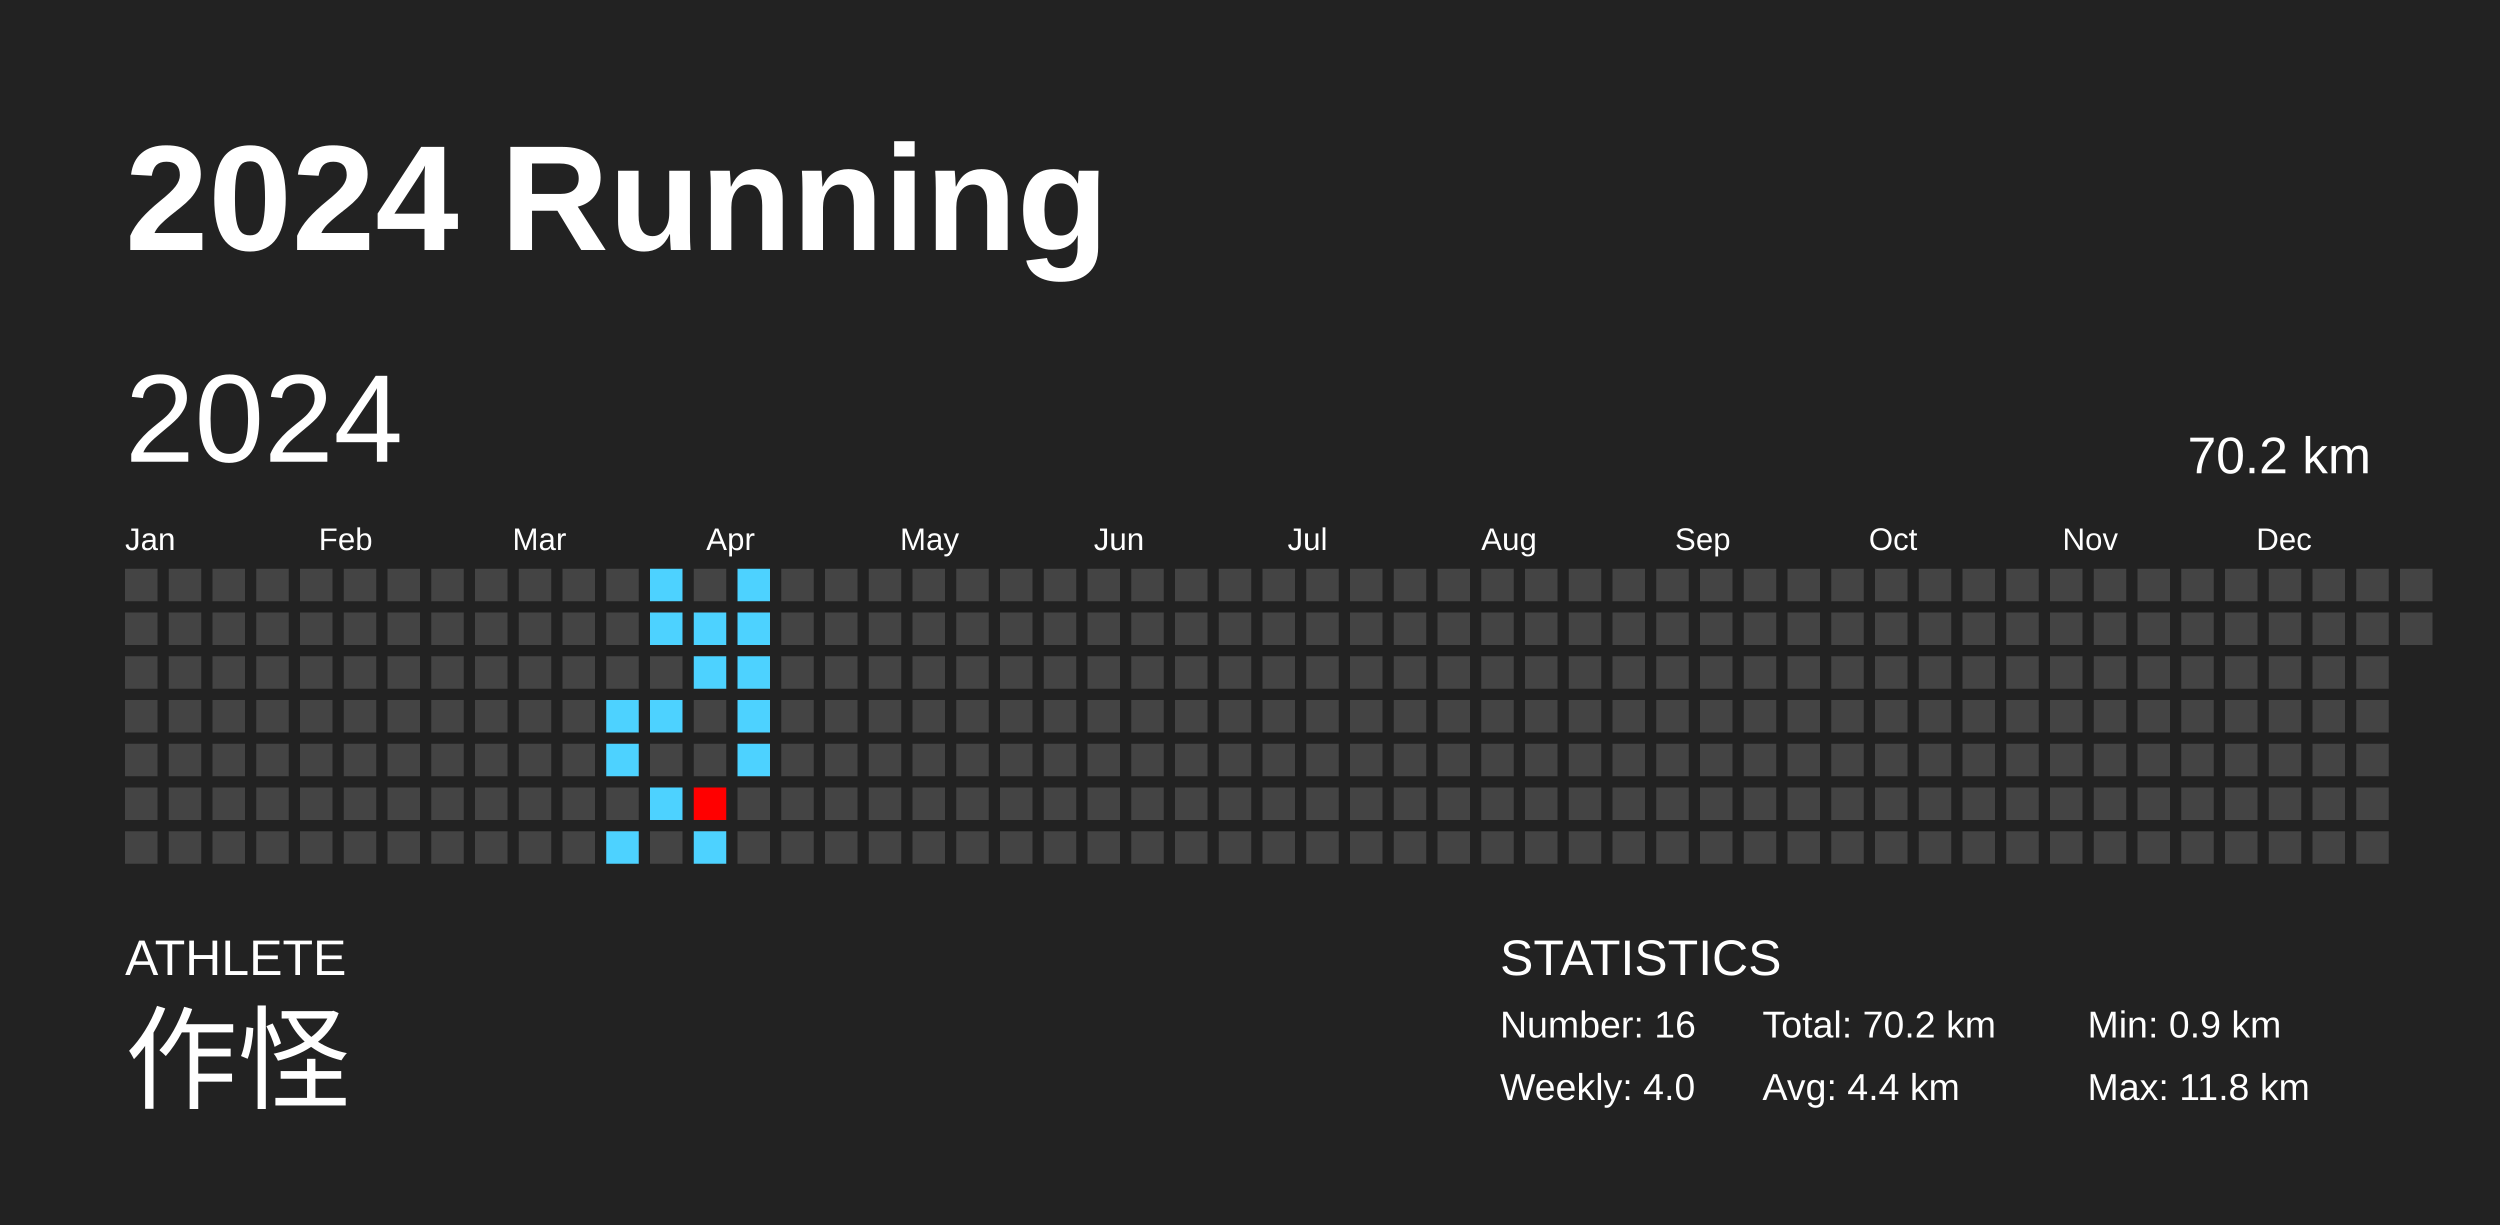
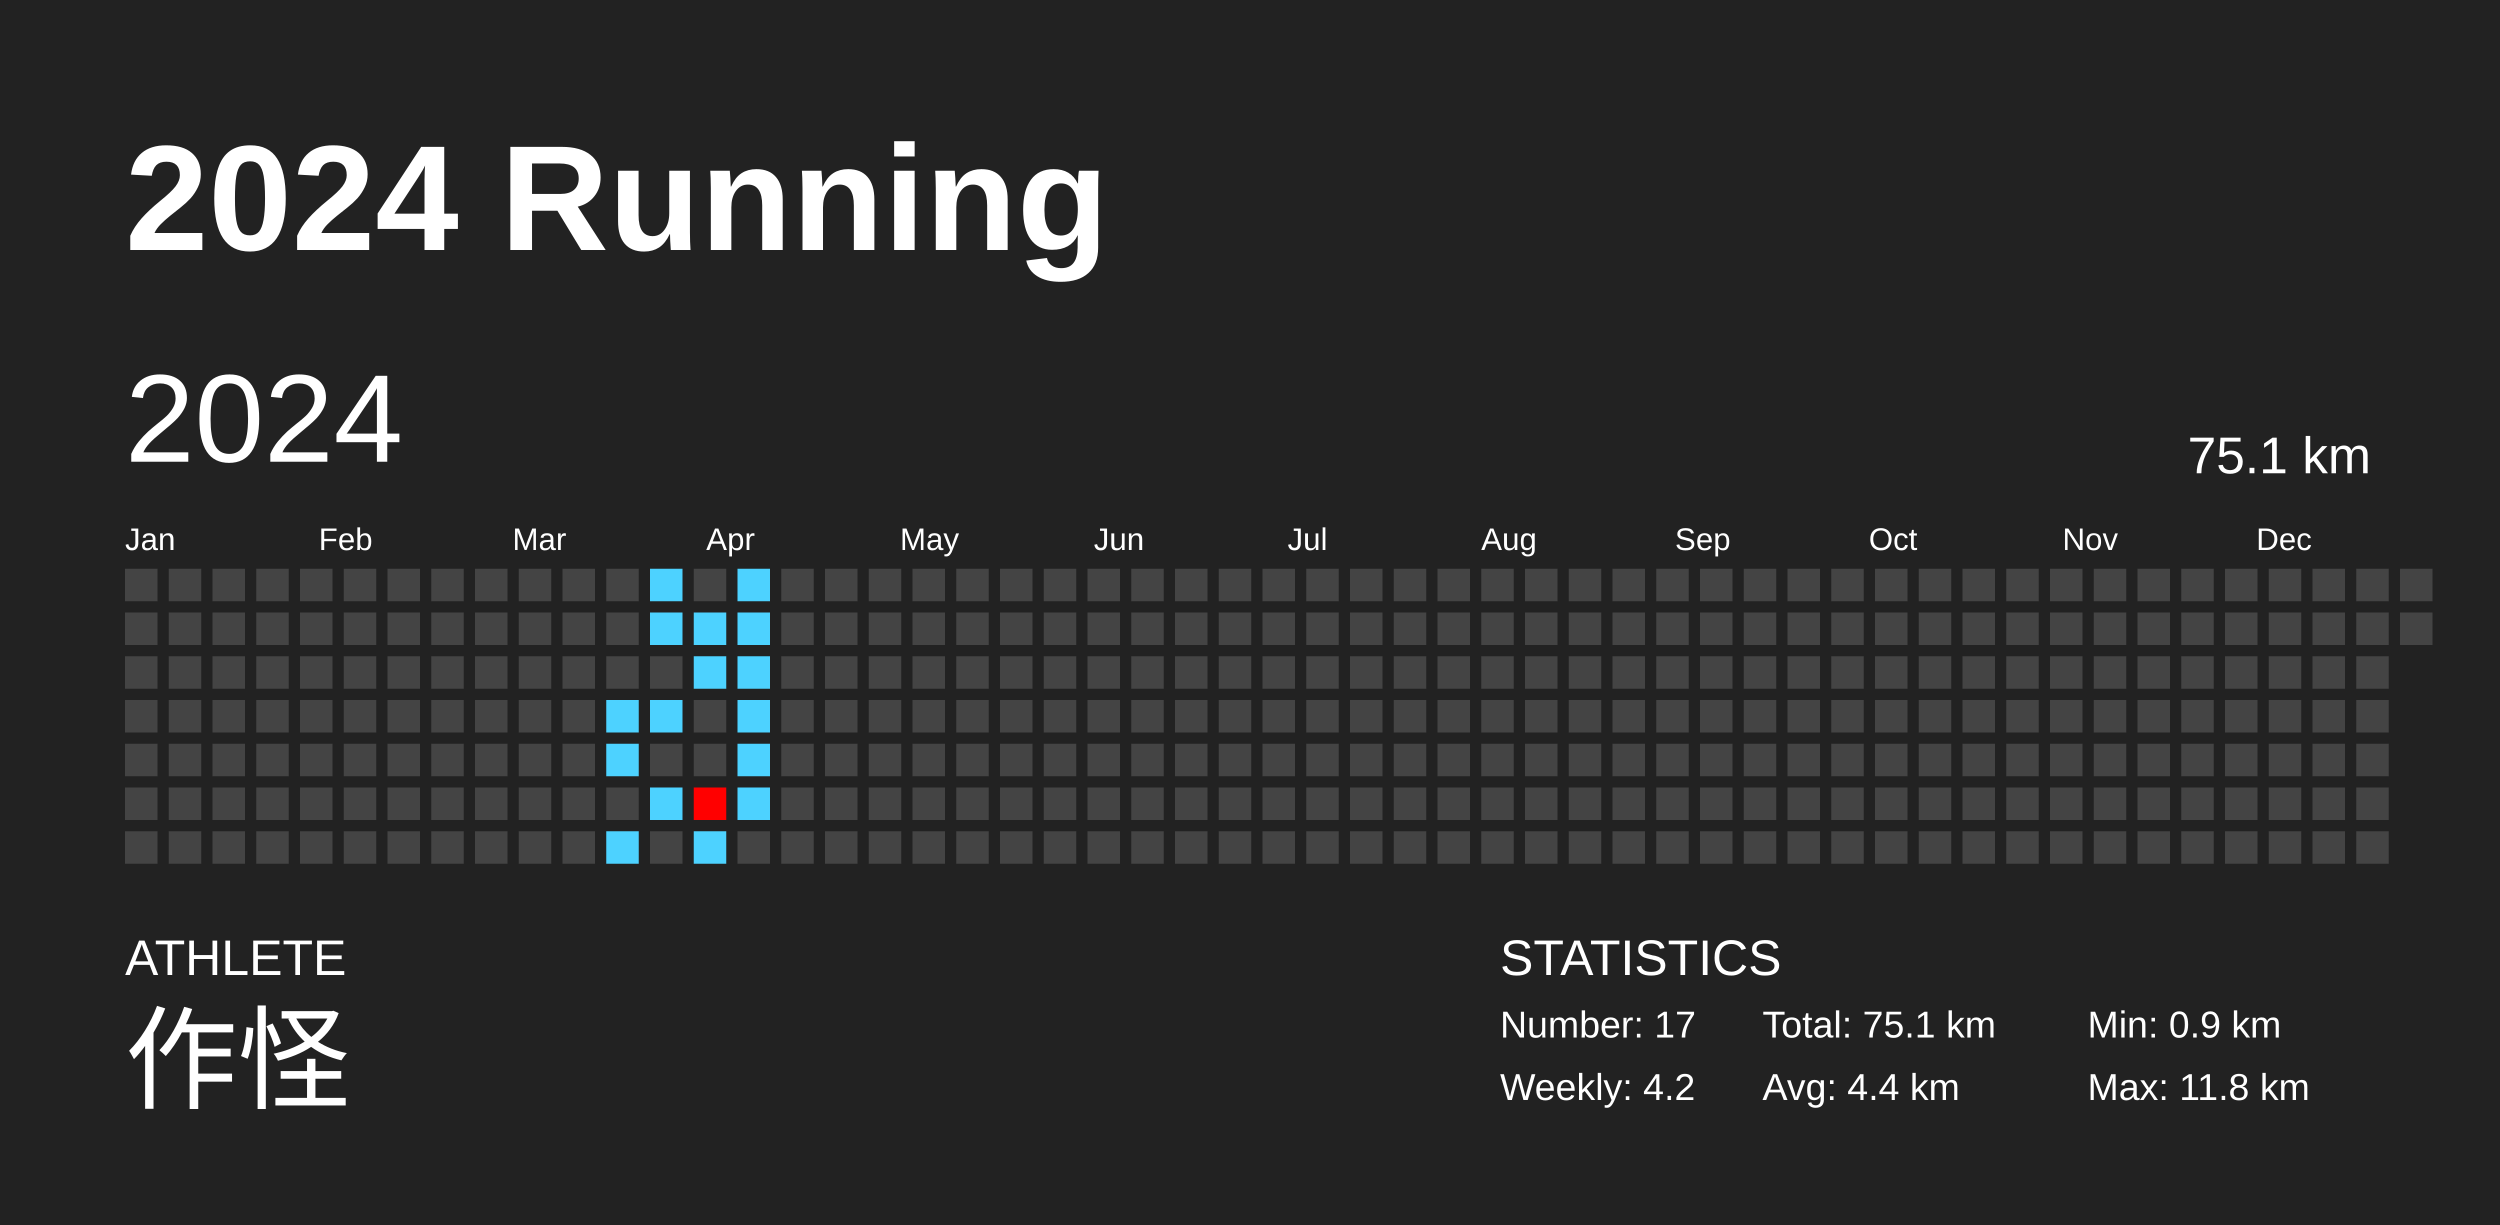
<svg xmlns="http://www.w3.org/2000/svg" baseProfile="full" height="98mm" version="1.1" viewBox="0,0,200,98" width="200mm">
  <defs />
  <rect fill="#222222" height="98" width="200" x="0" y="0" />
  <text fill="#FFFFFF" style="font-size:12px; font-family:Arial; font-weight:bold;" x="10" y="20">2024 Running</text>
  <text fill="#FFFFFF" style="font-size:4px; font-family:Arial" x="10" y="78">ATHLETE</text>
  <text fill="#FFFFFF" style="font-size:9px; font-family:Arial" x="10" y="88">作怪</text>
  <text fill="#FFFFFF" style="font-size:4px; font-family:Arial" x="120" y="78">STATISTICS</text>
-   <text fill="#FFFFFF" style="font-size:3px; font-family:Arial" x="120" y="83">Number: 16</text>
-   <text fill="#FFFFFF" style="font-size:3px; font-family:Arial" x="120" y="88">Weekly: 4.0</text>
-   <text fill="#FFFFFF" style="font-size:3px; font-family:Arial" x="141" y="83">Total: 70.2 km</text>
+   <text fill="#FFFFFF" style="font-size:3px; font-family:Arial" x="120" y="83">Number: 17</text>
+   <text fill="#FFFFFF" style="font-size:3px; font-family:Arial" x="120" y="88">Weekly: 4.2</text>
+   <text fill="#FFFFFF" style="font-size:3px; font-family:Arial" x="141" y="83">Total: 75.1 km</text>
  <text fill="#FFFFFF" style="font-size:3px; font-family:Arial" x="141" y="88">Avg: 4.4 km</text>
  <text fill="#FFFFFF" style="font-size:3px; font-family:Arial" x="167" y="83">Min: 0.9 km</text>
  <text fill="#FFFFFF" style="font-size:3px; font-family:Arial" x="167" y="88">Max: 11.8 km</text>
  <text dominant-baseline="hanging" fill="#FFFFFF" style="font-size:10.0px; font-family:Arial;" x="10" y="30">2024</text>
-   <text dominant-baseline="hanging" fill="#FFFFFF" style="font-size:4.125px; font-family:Arial;" x="175" y="35">70.2 km</text>
+   <text dominant-baseline="hanging" fill="#FFFFFF" style="font-size:4.125px; font-family:Arial;" x="175" y="35">75.1 km</text>
  <text fill="#FFFFFF" style="font-size:2.5px; font-family:Arial" x="10.0" y="44">Jan</text>
  <text fill="#FFFFFF" style="font-size:2.5px; font-family:Arial" x="25.5" y="44">Feb</text>
  <text fill="#FFFFFF" style="font-size:2.5px; font-family:Arial" x="41.0" y="44">Mar</text>
  <text fill="#FFFFFF" style="font-size:2.5px; font-family:Arial" x="56.5" y="44">Apr</text>
  <text fill="#FFFFFF" style="font-size:2.5px; font-family:Arial" x="72.0" y="44">May</text>
  <text fill="#FFFFFF" style="font-size:2.5px; font-family:Arial" x="87.5" y="44">Jun</text>
  <text fill="#FFFFFF" style="font-size:2.5px; font-family:Arial" x="103.0" y="44">Jul</text>
  <text fill="#FFFFFF" style="font-size:2.5px; font-family:Arial" x="118.5" y="44">Aug</text>
  <text fill="#FFFFFF" style="font-size:2.5px; font-family:Arial" x="134.0" y="44">Sep</text>
  <text fill="#FFFFFF" style="font-size:2.5px; font-family:Arial" x="149.5" y="44">Oct</text>
  <text fill="#FFFFFF" style="font-size:2.5px; font-family:Arial" x="165.0" y="44">Nov</text>
  <text fill="#FFFFFF" style="font-size:2.5px; font-family:Arial" x="180.5" y="44">Dec</text>
  <rect fill="#444444" height="2.6" width="2.6" x="10.0" y="45.5" />
  <rect fill="#444444" height="2.6" width="2.6" x="10.0" y="49.0" />
  <rect fill="#444444" height="2.6" width="2.6" x="10.0" y="52.5" />
  <rect fill="#444444" height="2.6" width="2.6" x="10.0" y="56.0" />
  <rect fill="#444444" height="2.6" width="2.6" x="10.0" y="59.5" />
  <rect fill="#444444" height="2.6" width="2.6" x="10.0" y="63.0" />
  <rect fill="#444444" height="2.6" width="2.6" x="10.0" y="66.5" />
  <rect fill="#444444" height="2.6" width="2.6" x="13.5" y="45.5" />
  <rect fill="#444444" height="2.6" width="2.6" x="13.5" y="49.0" />
  <rect fill="#444444" height="2.6" width="2.6" x="13.5" y="52.5" />
  <rect fill="#444444" height="2.6" width="2.6" x="13.5" y="56.0" />
  <rect fill="#444444" height="2.6" width="2.6" x="13.5" y="59.5" />
  <rect fill="#444444" height="2.6" width="2.6" x="13.5" y="63.0" />
  <rect fill="#444444" height="2.6" width="2.6" x="13.5" y="66.5" />
  <rect fill="#444444" height="2.6" width="2.6" x="17.0" y="45.5" />
  <rect fill="#444444" height="2.6" width="2.6" x="17.0" y="49.0" />
  <rect fill="#444444" height="2.6" width="2.6" x="17.0" y="52.5" />
  <rect fill="#444444" height="2.6" width="2.6" x="17.0" y="56.0" />
  <rect fill="#444444" height="2.6" width="2.6" x="17.0" y="59.5" />
  <rect fill="#444444" height="2.6" width="2.6" x="17.0" y="63.0" />
  <rect fill="#444444" height="2.6" width="2.6" x="17.0" y="66.5" />
  <rect fill="#444444" height="2.6" width="2.6" x="20.5" y="45.5" />
  <rect fill="#444444" height="2.6" width="2.6" x="20.5" y="49.0" />
  <rect fill="#444444" height="2.6" width="2.6" x="20.5" y="52.5" />
  <rect fill="#444444" height="2.6" width="2.6" x="20.5" y="56.0" />
  <rect fill="#444444" height="2.6" width="2.6" x="20.5" y="59.5" />
  <rect fill="#444444" height="2.6" width="2.6" x="20.5" y="63.0" />
  <rect fill="#444444" height="2.6" width="2.6" x="20.5" y="66.5" />
  <rect fill="#444444" height="2.6" width="2.6" x="24.0" y="45.5" />
  <rect fill="#444444" height="2.6" width="2.6" x="24.0" y="49.0" />
  <rect fill="#444444" height="2.6" width="2.6" x="24.0" y="52.5" />
  <rect fill="#444444" height="2.6" width="2.6" x="24.0" y="56.0" />
  <rect fill="#444444" height="2.6" width="2.6" x="24.0" y="59.5" />
  <rect fill="#444444" height="2.6" width="2.6" x="24.0" y="63.0" />
  <rect fill="#444444" height="2.6" width="2.6" x="24.0" y="66.5" />
  <rect fill="#444444" height="2.6" width="2.6" x="27.5" y="45.5" />
  <rect fill="#444444" height="2.6" width="2.6" x="27.5" y="49.0" />
  <rect fill="#444444" height="2.6" width="2.6" x="27.5" y="52.5" />
  <rect fill="#444444" height="2.6" width="2.6" x="27.5" y="56.0" />
  <rect fill="#444444" height="2.6" width="2.6" x="27.5" y="59.5" />
  <rect fill="#444444" height="2.6" width="2.6" x="27.5" y="63.0" />
  <rect fill="#444444" height="2.6" width="2.6" x="27.5" y="66.5" />
  <rect fill="#444444" height="2.6" width="2.6" x="31.0" y="45.5" />
  <rect fill="#444444" height="2.6" width="2.6" x="31.0" y="49.0" />
  <rect fill="#444444" height="2.6" width="2.6" x="31.0" y="52.5" />
  <rect fill="#444444" height="2.6" width="2.6" x="31.0" y="56.0" />
  <rect fill="#444444" height="2.6" width="2.6" x="31.0" y="59.5" />
  <rect fill="#444444" height="2.6" width="2.6" x="31.0" y="63.0" />
  <rect fill="#444444" height="2.6" width="2.6" x="31.0" y="66.5" />
  <rect fill="#444444" height="2.6" width="2.6" x="34.5" y="45.5" />
  <rect fill="#444444" height="2.6" width="2.6" x="34.5" y="49.0" />
  <rect fill="#444444" height="2.6" width="2.6" x="34.5" y="52.5" />
  <rect fill="#444444" height="2.6" width="2.6" x="34.5" y="56.0" />
  <rect fill="#444444" height="2.6" width="2.6" x="34.5" y="59.5" />
  <rect fill="#444444" height="2.6" width="2.6" x="34.5" y="63.0" />
  <rect fill="#444444" height="2.6" width="2.6" x="34.5" y="66.5" />
  <rect fill="#444444" height="2.6" width="2.6" x="38.0" y="45.5" />
  <rect fill="#444444" height="2.6" width="2.6" x="38.0" y="49.0" />
  <rect fill="#444444" height="2.6" width="2.6" x="38.0" y="52.5" />
  <rect fill="#444444" height="2.6" width="2.6" x="38.0" y="56.0" />
  <rect fill="#444444" height="2.6" width="2.6" x="38.0" y="59.5" />
  <rect fill="#444444" height="2.6" width="2.6" x="38.0" y="63.0" />
  <rect fill="#444444" height="2.6" width="2.6" x="38.0" y="66.5" />
  <rect fill="#444444" height="2.6" width="2.6" x="41.5" y="45.5" />
  <rect fill="#444444" height="2.6" width="2.6" x="41.5" y="49.0" />
  <rect fill="#444444" height="2.6" width="2.6" x="41.5" y="52.5" />
  <rect fill="#444444" height="2.6" width="2.6" x="41.5" y="56.0" />
  <rect fill="#444444" height="2.6" width="2.6" x="41.5" y="59.5" />
  <rect fill="#444444" height="2.6" width="2.6" x="41.5" y="63.0" />
  <rect fill="#444444" height="2.6" width="2.6" x="41.5" y="66.5" />
  <rect fill="#444444" height="2.6" width="2.6" x="45.0" y="45.5" />
  <rect fill="#444444" height="2.6" width="2.6" x="45.0" y="49.0" />
  <rect fill="#444444" height="2.6" width="2.6" x="45.0" y="52.5" />
  <rect fill="#444444" height="2.6" width="2.6" x="45.0" y="56.0" />
  <rect fill="#444444" height="2.6" width="2.6" x="45.0" y="59.5" />
  <rect fill="#444444" height="2.6" width="2.6" x="45.0" y="63.0" />
  <rect fill="#444444" height="2.6" width="2.6" x="45.0" y="66.5" />
  <rect fill="#444444" height="2.6" width="2.6" x="48.5" y="45.5" />
  <rect fill="#444444" height="2.6" width="2.6" x="48.5" y="49.0" />
  <rect fill="#444444" height="2.6" width="2.6" x="48.5" y="52.5" />
  <rect fill="#4dd2ff" height="2.6" width="2.6" x="48.5" y="56.0" />
  <rect fill="#4dd2ff" height="2.6" width="2.6" x="48.5" y="59.5" />
  <rect fill="#444444" height="2.6" width="2.6" x="48.5" y="63.0" />
  <rect fill="#4dd2ff" height="2.6" width="2.6" x="48.5" y="66.5" />
  <rect fill="#4dd2ff" height="2.6" width="2.6" x="52.0" y="45.5" />
  <rect fill="#4dd2ff" height="2.6" width="2.6" x="52.0" y="49.0" />
  <rect fill="#444444" height="2.6" width="2.6" x="52.0" y="52.5" />
  <rect fill="#4dd2ff" height="2.6" width="2.6" x="52.0" y="56.0" />
  <rect fill="#444444" height="2.6" width="2.6" x="52.0" y="59.5" />
  <rect fill="#4dd2ff" height="2.6" width="2.6" x="52.0" y="63.0" />
  <rect fill="#444444" height="2.6" width="2.6" x="52.0" y="66.5" />
  <rect fill="#444444" height="2.6" width="2.6" x="55.5" y="45.5" />
  <rect fill="#4dd2ff" height="2.6" width="2.6" x="55.5" y="49.0" />
  <rect fill="#4dd2ff" height="2.6" width="2.6" x="55.5" y="52.5" />
  <rect fill="#444444" height="2.6" width="2.6" x="55.5" y="56.0" />
  <rect fill="#444444" height="2.6" width="2.6" x="55.5" y="59.5" />
  <rect fill="#ff0000" height="2.6" width="2.6" x="55.5" y="63.0" />
  <rect fill="#4dd2ff" height="2.6" width="2.6" x="55.5" y="66.5" />
  <rect fill="#4dd2ff" height="2.6" width="2.6" x="59.0" y="45.5" />
  <rect fill="#4dd2ff" height="2.6" width="2.6" x="59.0" y="49.0" />
  <rect fill="#4dd2ff" height="2.6" width="2.6" x="59.0" y="52.5" />
  <rect fill="#4dd2ff" height="2.6" width="2.6" x="59.0" y="56.0" />
  <rect fill="#4dd2ff" height="2.6" width="2.6" x="59.0" y="59.5" />
-   <rect fill="#444444" height="2.6" width="2.6" x="59.0" y="63.0" />
+   <rect fill="#4dd2ff" height="2.6" width="2.6" x="59.0" y="63.0" />
  <rect fill="#444444" height="2.6" width="2.6" x="59.0" y="66.5" />
  <rect fill="#444444" height="2.6" width="2.6" x="62.5" y="45.5" />
  <rect fill="#444444" height="2.6" width="2.6" x="62.5" y="49.0" />
  <rect fill="#444444" height="2.6" width="2.6" x="62.5" y="52.5" />
  <rect fill="#444444" height="2.6" width="2.6" x="62.5" y="56.0" />
  <rect fill="#444444" height="2.6" width="2.6" x="62.5" y="59.5" />
  <rect fill="#444444" height="2.6" width="2.6" x="62.5" y="63.0" />
  <rect fill="#444444" height="2.6" width="2.6" x="62.5" y="66.5" />
  <rect fill="#444444" height="2.6" width="2.6" x="66.0" y="45.5" />
  <rect fill="#444444" height="2.6" width="2.6" x="66.0" y="49.0" />
  <rect fill="#444444" height="2.6" width="2.6" x="66.0" y="52.5" />
  <rect fill="#444444" height="2.6" width="2.6" x="66.0" y="56.0" />
  <rect fill="#444444" height="2.6" width="2.6" x="66.0" y="59.5" />
  <rect fill="#444444" height="2.6" width="2.6" x="66.0" y="63.0" />
  <rect fill="#444444" height="2.6" width="2.6" x="66.0" y="66.5" />
  <rect fill="#444444" height="2.6" width="2.6" x="69.5" y="45.5" />
  <rect fill="#444444" height="2.6" width="2.6" x="69.5" y="49.0" />
  <rect fill="#444444" height="2.6" width="2.6" x="69.5" y="52.5" />
  <rect fill="#444444" height="2.6" width="2.6" x="69.5" y="56.0" />
  <rect fill="#444444" height="2.6" width="2.6" x="69.5" y="59.5" />
  <rect fill="#444444" height="2.6" width="2.6" x="69.5" y="63.0" />
  <rect fill="#444444" height="2.6" width="2.6" x="69.5" y="66.5" />
  <rect fill="#444444" height="2.6" width="2.6" x="73.0" y="45.5" />
  <rect fill="#444444" height="2.6" width="2.6" x="73.0" y="49.0" />
  <rect fill="#444444" height="2.6" width="2.6" x="73.0" y="52.5" />
  <rect fill="#444444" height="2.6" width="2.6" x="73.0" y="56.0" />
  <rect fill="#444444" height="2.6" width="2.6" x="73.0" y="59.5" />
  <rect fill="#444444" height="2.6" width="2.6" x="73.0" y="63.0" />
  <rect fill="#444444" height="2.6" width="2.6" x="73.0" y="66.5" />
  <rect fill="#444444" height="2.6" width="2.6" x="76.5" y="45.5" />
  <rect fill="#444444" height="2.6" width="2.6" x="76.5" y="49.0" />
  <rect fill="#444444" height="2.6" width="2.6" x="76.5" y="52.5" />
  <rect fill="#444444" height="2.6" width="2.6" x="76.5" y="56.0" />
  <rect fill="#444444" height="2.6" width="2.6" x="76.5" y="59.5" />
  <rect fill="#444444" height="2.6" width="2.6" x="76.5" y="63.0" />
  <rect fill="#444444" height="2.6" width="2.6" x="76.5" y="66.5" />
  <rect fill="#444444" height="2.6" width="2.6" x="80.0" y="45.5" />
  <rect fill="#444444" height="2.6" width="2.6" x="80.0" y="49.0" />
  <rect fill="#444444" height="2.6" width="2.6" x="80.0" y="52.5" />
  <rect fill="#444444" height="2.6" width="2.6" x="80.0" y="56.0" />
  <rect fill="#444444" height="2.6" width="2.6" x="80.0" y="59.5" />
  <rect fill="#444444" height="2.6" width="2.6" x="80.0" y="63.0" />
  <rect fill="#444444" height="2.6" width="2.6" x="80.0" y="66.5" />
  <rect fill="#444444" height="2.6" width="2.6" x="83.5" y="45.5" />
  <rect fill="#444444" height="2.6" width="2.6" x="83.5" y="49.0" />
  <rect fill="#444444" height="2.6" width="2.6" x="83.5" y="52.5" />
  <rect fill="#444444" height="2.6" width="2.6" x="83.5" y="56.0" />
  <rect fill="#444444" height="2.6" width="2.6" x="83.5" y="59.5" />
  <rect fill="#444444" height="2.6" width="2.6" x="83.5" y="63.0" />
  <rect fill="#444444" height="2.6" width="2.6" x="83.5" y="66.5" />
  <rect fill="#444444" height="2.6" width="2.6" x="87.0" y="45.5" />
  <rect fill="#444444" height="2.6" width="2.6" x="87.0" y="49.0" />
  <rect fill="#444444" height="2.6" width="2.6" x="87.0" y="52.5" />
  <rect fill="#444444" height="2.6" width="2.6" x="87.0" y="56.0" />
  <rect fill="#444444" height="2.6" width="2.6" x="87.0" y="59.5" />
  <rect fill="#444444" height="2.6" width="2.6" x="87.0" y="63.0" />
  <rect fill="#444444" height="2.6" width="2.6" x="87.0" y="66.5" />
  <rect fill="#444444" height="2.6" width="2.6" x="90.5" y="45.5" />
  <rect fill="#444444" height="2.6" width="2.6" x="90.5" y="49.0" />
  <rect fill="#444444" height="2.6" width="2.6" x="90.5" y="52.5" />
  <rect fill="#444444" height="2.6" width="2.6" x="90.5" y="56.0" />
  <rect fill="#444444" height="2.6" width="2.6" x="90.5" y="59.5" />
  <rect fill="#444444" height="2.6" width="2.6" x="90.5" y="63.0" />
  <rect fill="#444444" height="2.6" width="2.6" x="90.5" y="66.5" />
  <rect fill="#444444" height="2.6" width="2.6" x="94.0" y="45.5" />
  <rect fill="#444444" height="2.6" width="2.6" x="94.0" y="49.0" />
  <rect fill="#444444" height="2.6" width="2.6" x="94.0" y="52.5" />
  <rect fill="#444444" height="2.6" width="2.6" x="94.0" y="56.0" />
  <rect fill="#444444" height="2.6" width="2.6" x="94.0" y="59.5" />
  <rect fill="#444444" height="2.6" width="2.6" x="94.0" y="63.0" />
  <rect fill="#444444" height="2.6" width="2.6" x="94.0" y="66.5" />
  <rect fill="#444444" height="2.6" width="2.6" x="97.5" y="45.5" />
  <rect fill="#444444" height="2.6" width="2.6" x="97.5" y="49.0" />
  <rect fill="#444444" height="2.6" width="2.6" x="97.5" y="52.5" />
  <rect fill="#444444" height="2.6" width="2.6" x="97.5" y="56.0" />
  <rect fill="#444444" height="2.6" width="2.6" x="97.5" y="59.5" />
  <rect fill="#444444" height="2.6" width="2.6" x="97.5" y="63.0" />
  <rect fill="#444444" height="2.6" width="2.6" x="97.5" y="66.5" />
  <rect fill="#444444" height="2.6" width="2.6" x="101.0" y="45.5" />
  <rect fill="#444444" height="2.6" width="2.6" x="101.0" y="49.0" />
  <rect fill="#444444" height="2.6" width="2.6" x="101.0" y="52.5" />
  <rect fill="#444444" height="2.6" width="2.6" x="101.0" y="56.0" />
  <rect fill="#444444" height="2.6" width="2.6" x="101.0" y="59.5" />
  <rect fill="#444444" height="2.6" width="2.6" x="101.0" y="63.0" />
  <rect fill="#444444" height="2.6" width="2.6" x="101.0" y="66.5" />
  <rect fill="#444444" height="2.6" width="2.6" x="104.5" y="45.5" />
  <rect fill="#444444" height="2.6" width="2.6" x="104.5" y="49.0" />
  <rect fill="#444444" height="2.6" width="2.6" x="104.5" y="52.5" />
  <rect fill="#444444" height="2.6" width="2.6" x="104.5" y="56.0" />
  <rect fill="#444444" height="2.6" width="2.6" x="104.5" y="59.5" />
  <rect fill="#444444" height="2.6" width="2.6" x="104.5" y="63.0" />
  <rect fill="#444444" height="2.6" width="2.6" x="104.5" y="66.5" />
  <rect fill="#444444" height="2.6" width="2.6" x="108.0" y="45.5" />
  <rect fill="#444444" height="2.6" width="2.6" x="108.0" y="49.0" />
  <rect fill="#444444" height="2.6" width="2.6" x="108.0" y="52.5" />
  <rect fill="#444444" height="2.6" width="2.6" x="108.0" y="56.0" />
  <rect fill="#444444" height="2.6" width="2.6" x="108.0" y="59.5" />
  <rect fill="#444444" height="2.6" width="2.6" x="108.0" y="63.0" />
  <rect fill="#444444" height="2.6" width="2.6" x="108.0" y="66.5" />
  <rect fill="#444444" height="2.6" width="2.6" x="111.5" y="45.5" />
  <rect fill="#444444" height="2.6" width="2.6" x="111.5" y="49.0" />
  <rect fill="#444444" height="2.6" width="2.6" x="111.5" y="52.5" />
  <rect fill="#444444" height="2.6" width="2.6" x="111.5" y="56.0" />
  <rect fill="#444444" height="2.6" width="2.6" x="111.5" y="59.5" />
  <rect fill="#444444" height="2.6" width="2.6" x="111.5" y="63.0" />
  <rect fill="#444444" height="2.6" width="2.6" x="111.5" y="66.5" />
  <rect fill="#444444" height="2.6" width="2.6" x="115.0" y="45.5" />
  <rect fill="#444444" height="2.6" width="2.6" x="115.0" y="49.0" />
  <rect fill="#444444" height="2.6" width="2.6" x="115.0" y="52.5" />
  <rect fill="#444444" height="2.6" width="2.6" x="115.0" y="56.0" />
  <rect fill="#444444" height="2.6" width="2.6" x="115.0" y="59.5" />
  <rect fill="#444444" height="2.6" width="2.6" x="115.0" y="63.0" />
  <rect fill="#444444" height="2.6" width="2.6" x="115.0" y="66.5" />
  <rect fill="#444444" height="2.6" width="2.6" x="118.5" y="45.5" />
  <rect fill="#444444" height="2.6" width="2.6" x="118.5" y="49.0" />
  <rect fill="#444444" height="2.6" width="2.6" x="118.5" y="52.5" />
  <rect fill="#444444" height="2.6" width="2.6" x="118.5" y="56.0" />
  <rect fill="#444444" height="2.6" width="2.6" x="118.5" y="59.5" />
  <rect fill="#444444" height="2.6" width="2.6" x="118.5" y="63.0" />
  <rect fill="#444444" height="2.6" width="2.6" x="118.5" y="66.5" />
  <rect fill="#444444" height="2.6" width="2.6" x="122.0" y="45.5" />
  <rect fill="#444444" height="2.6" width="2.6" x="122.0" y="49.0" />
  <rect fill="#444444" height="2.6" width="2.6" x="122.0" y="52.5" />
  <rect fill="#444444" height="2.6" width="2.6" x="122.0" y="56.0" />
  <rect fill="#444444" height="2.6" width="2.6" x="122.0" y="59.5" />
  <rect fill="#444444" height="2.6" width="2.6" x="122.0" y="63.0" />
  <rect fill="#444444" height="2.6" width="2.6" x="122.0" y="66.5" />
  <rect fill="#444444" height="2.6" width="2.6" x="125.5" y="45.5" />
  <rect fill="#444444" height="2.6" width="2.6" x="125.5" y="49.0" />
  <rect fill="#444444" height="2.6" width="2.6" x="125.5" y="52.5" />
  <rect fill="#444444" height="2.6" width="2.6" x="125.5" y="56.0" />
  <rect fill="#444444" height="2.6" width="2.6" x="125.5" y="59.5" />
  <rect fill="#444444" height="2.6" width="2.6" x="125.5" y="63.0" />
  <rect fill="#444444" height="2.6" width="2.6" x="125.5" y="66.5" />
  <rect fill="#444444" height="2.6" width="2.6" x="129.0" y="45.5" />
  <rect fill="#444444" height="2.6" width="2.6" x="129.0" y="49.0" />
  <rect fill="#444444" height="2.6" width="2.6" x="129.0" y="52.5" />
  <rect fill="#444444" height="2.6" width="2.6" x="129.0" y="56.0" />
  <rect fill="#444444" height="2.6" width="2.6" x="129.0" y="59.5" />
  <rect fill="#444444" height="2.6" width="2.6" x="129.0" y="63.0" />
  <rect fill="#444444" height="2.6" width="2.6" x="129.0" y="66.5" />
  <rect fill="#444444" height="2.6" width="2.6" x="132.5" y="45.5" />
  <rect fill="#444444" height="2.6" width="2.6" x="132.5" y="49.0" />
  <rect fill="#444444" height="2.6" width="2.6" x="132.5" y="52.5" />
  <rect fill="#444444" height="2.6" width="2.6" x="132.5" y="56.0" />
  <rect fill="#444444" height="2.6" width="2.6" x="132.5" y="59.5" />
  <rect fill="#444444" height="2.6" width="2.6" x="132.5" y="63.0" />
  <rect fill="#444444" height="2.6" width="2.6" x="132.5" y="66.5" />
  <rect fill="#444444" height="2.6" width="2.6" x="136.0" y="45.5" />
  <rect fill="#444444" height="2.6" width="2.6" x="136.0" y="49.0" />
  <rect fill="#444444" height="2.6" width="2.6" x="136.0" y="52.5" />
  <rect fill="#444444" height="2.6" width="2.6" x="136.0" y="56.0" />
  <rect fill="#444444" height="2.6" width="2.6" x="136.0" y="59.5" />
  <rect fill="#444444" height="2.6" width="2.6" x="136.0" y="63.0" />
  <rect fill="#444444" height="2.6" width="2.6" x="136.0" y="66.5" />
  <rect fill="#444444" height="2.6" width="2.6" x="139.5" y="45.5" />
  <rect fill="#444444" height="2.6" width="2.6" x="139.5" y="49.0" />
  <rect fill="#444444" height="2.6" width="2.6" x="139.5" y="52.5" />
  <rect fill="#444444" height="2.6" width="2.6" x="139.5" y="56.0" />
  <rect fill="#444444" height="2.6" width="2.6" x="139.5" y="59.5" />
  <rect fill="#444444" height="2.6" width="2.6" x="139.5" y="63.0" />
  <rect fill="#444444" height="2.6" width="2.6" x="139.5" y="66.5" />
  <rect fill="#444444" height="2.6" width="2.6" x="143.0" y="45.5" />
  <rect fill="#444444" height="2.6" width="2.6" x="143.0" y="49.0" />
  <rect fill="#444444" height="2.6" width="2.6" x="143.0" y="52.5" />
  <rect fill="#444444" height="2.6" width="2.6" x="143.0" y="56.0" />
  <rect fill="#444444" height="2.6" width="2.6" x="143.0" y="59.5" />
  <rect fill="#444444" height="2.6" width="2.6" x="143.0" y="63.0" />
  <rect fill="#444444" height="2.6" width="2.6" x="143.0" y="66.5" />
  <rect fill="#444444" height="2.6" width="2.6" x="146.5" y="45.5" />
  <rect fill="#444444" height="2.6" width="2.6" x="146.5" y="49.0" />
  <rect fill="#444444" height="2.6" width="2.6" x="146.5" y="52.5" />
  <rect fill="#444444" height="2.6" width="2.6" x="146.5" y="56.0" />
  <rect fill="#444444" height="2.6" width="2.6" x="146.5" y="59.5" />
  <rect fill="#444444" height="2.6" width="2.6" x="146.5" y="63.0" />
  <rect fill="#444444" height="2.6" width="2.6" x="146.5" y="66.5" />
  <rect fill="#444444" height="2.6" width="2.6" x="150.0" y="45.5" />
  <rect fill="#444444" height="2.6" width="2.6" x="150.0" y="49.0" />
  <rect fill="#444444" height="2.6" width="2.6" x="150.0" y="52.5" />
  <rect fill="#444444" height="2.6" width="2.6" x="150.0" y="56.0" />
  <rect fill="#444444" height="2.6" width="2.6" x="150.0" y="59.5" />
  <rect fill="#444444" height="2.6" width="2.6" x="150.0" y="63.0" />
  <rect fill="#444444" height="2.6" width="2.6" x="150.0" y="66.5" />
  <rect fill="#444444" height="2.6" width="2.6" x="153.5" y="45.5" />
  <rect fill="#444444" height="2.6" width="2.6" x="153.5" y="49.0" />
  <rect fill="#444444" height="2.6" width="2.6" x="153.5" y="52.5" />
  <rect fill="#444444" height="2.6" width="2.6" x="153.5" y="56.0" />
  <rect fill="#444444" height="2.6" width="2.6" x="153.5" y="59.5" />
  <rect fill="#444444" height="2.6" width="2.6" x="153.5" y="63.0" />
  <rect fill="#444444" height="2.6" width="2.6" x="153.5" y="66.5" />
  <rect fill="#444444" height="2.6" width="2.6" x="157.0" y="45.5" />
  <rect fill="#444444" height="2.6" width="2.6" x="157.0" y="49.0" />
  <rect fill="#444444" height="2.6" width="2.6" x="157.0" y="52.5" />
  <rect fill="#444444" height="2.6" width="2.6" x="157.0" y="56.0" />
  <rect fill="#444444" height="2.6" width="2.6" x="157.0" y="59.5" />
  <rect fill="#444444" height="2.6" width="2.6" x="157.0" y="63.0" />
  <rect fill="#444444" height="2.6" width="2.6" x="157.0" y="66.5" />
  <rect fill="#444444" height="2.6" width="2.6" x="160.5" y="45.5" />
  <rect fill="#444444" height="2.6" width="2.6" x="160.5" y="49.0" />
  <rect fill="#444444" height="2.6" width="2.6" x="160.5" y="52.5" />
  <rect fill="#444444" height="2.6" width="2.6" x="160.5" y="56.0" />
  <rect fill="#444444" height="2.6" width="2.6" x="160.5" y="59.5" />
  <rect fill="#444444" height="2.6" width="2.6" x="160.5" y="63.0" />
  <rect fill="#444444" height="2.6" width="2.6" x="160.5" y="66.5" />
  <rect fill="#444444" height="2.6" width="2.6" x="164.0" y="45.5" />
  <rect fill="#444444" height="2.6" width="2.6" x="164.0" y="49.0" />
  <rect fill="#444444" height="2.6" width="2.6" x="164.0" y="52.5" />
  <rect fill="#444444" height="2.6" width="2.6" x="164.0" y="56.0" />
  <rect fill="#444444" height="2.6" width="2.6" x="164.0" y="59.5" />
  <rect fill="#444444" height="2.6" width="2.6" x="164.0" y="63.0" />
  <rect fill="#444444" height="2.6" width="2.6" x="164.0" y="66.5" />
  <rect fill="#444444" height="2.6" width="2.6" x="167.5" y="45.5" />
  <rect fill="#444444" height="2.6" width="2.6" x="167.5" y="49.0" />
  <rect fill="#444444" height="2.6" width="2.6" x="167.5" y="52.5" />
  <rect fill="#444444" height="2.6" width="2.6" x="167.5" y="56.0" />
  <rect fill="#444444" height="2.6" width="2.6" x="167.5" y="59.5" />
  <rect fill="#444444" height="2.6" width="2.6" x="167.5" y="63.0" />
  <rect fill="#444444" height="2.6" width="2.6" x="167.5" y="66.5" />
  <rect fill="#444444" height="2.6" width="2.6" x="171.0" y="45.5" />
  <rect fill="#444444" height="2.6" width="2.6" x="171.0" y="49.0" />
  <rect fill="#444444" height="2.6" width="2.6" x="171.0" y="52.5" />
  <rect fill="#444444" height="2.6" width="2.6" x="171.0" y="56.0" />
  <rect fill="#444444" height="2.6" width="2.6" x="171.0" y="59.5" />
  <rect fill="#444444" height="2.6" width="2.6" x="171.0" y="63.0" />
  <rect fill="#444444" height="2.6" width="2.6" x="171.0" y="66.5" />
  <rect fill="#444444" height="2.6" width="2.6" x="174.5" y="45.5" />
  <rect fill="#444444" height="2.6" width="2.6" x="174.5" y="49.0" />
  <rect fill="#444444" height="2.6" width="2.6" x="174.5" y="52.5" />
  <rect fill="#444444" height="2.6" width="2.6" x="174.5" y="56.0" />
  <rect fill="#444444" height="2.6" width="2.6" x="174.5" y="59.5" />
  <rect fill="#444444" height="2.6" width="2.6" x="174.5" y="63.0" />
  <rect fill="#444444" height="2.6" width="2.6" x="174.5" y="66.5" />
  <rect fill="#444444" height="2.6" width="2.6" x="178.0" y="45.5" />
  <rect fill="#444444" height="2.6" width="2.6" x="178.0" y="49.0" />
  <rect fill="#444444" height="2.6" width="2.6" x="178.0" y="52.5" />
  <rect fill="#444444" height="2.6" width="2.6" x="178.0" y="56.0" />
  <rect fill="#444444" height="2.6" width="2.6" x="178.0" y="59.5" />
  <rect fill="#444444" height="2.6" width="2.6" x="178.0" y="63.0" />
  <rect fill="#444444" height="2.6" width="2.6" x="178.0" y="66.5" />
  <rect fill="#444444" height="2.6" width="2.6" x="181.5" y="45.5" />
  <rect fill="#444444" height="2.6" width="2.6" x="181.5" y="49.0" />
  <rect fill="#444444" height="2.6" width="2.6" x="181.5" y="52.5" />
  <rect fill="#444444" height="2.6" width="2.6" x="181.5" y="56.0" />
  <rect fill="#444444" height="2.6" width="2.6" x="181.5" y="59.5" />
  <rect fill="#444444" height="2.6" width="2.6" x="181.5" y="63.0" />
  <rect fill="#444444" height="2.6" width="2.6" x="181.5" y="66.5" />
  <rect fill="#444444" height="2.6" width="2.6" x="185.0" y="45.5" />
  <rect fill="#444444" height="2.6" width="2.6" x="185.0" y="49.0" />
  <rect fill="#444444" height="2.6" width="2.6" x="185.0" y="52.5" />
  <rect fill="#444444" height="2.6" width="2.6" x="185.0" y="56.0" />
  <rect fill="#444444" height="2.6" width="2.6" x="185.0" y="59.5" />
  <rect fill="#444444" height="2.6" width="2.6" x="185.0" y="63.0" />
  <rect fill="#444444" height="2.6" width="2.6" x="185.0" y="66.5" />
  <rect fill="#444444" height="2.6" width="2.6" x="188.5" y="45.5" />
  <rect fill="#444444" height="2.6" width="2.6" x="188.5" y="49.0" />
  <rect fill="#444444" height="2.6" width="2.6" x="188.5" y="52.5" />
  <rect fill="#444444" height="2.6" width="2.6" x="188.5" y="56.0" />
  <rect fill="#444444" height="2.6" width="2.6" x="188.5" y="59.5" />
  <rect fill="#444444" height="2.6" width="2.6" x="188.5" y="63.0" />
  <rect fill="#444444" height="2.6" width="2.6" x="188.5" y="66.5" />
  <rect fill="#444444" height="2.6" width="2.6" x="192.0" y="45.5" />
  <rect fill="#444444" height="2.6" width="2.6" x="192.0" y="49.0" />
</svg>
